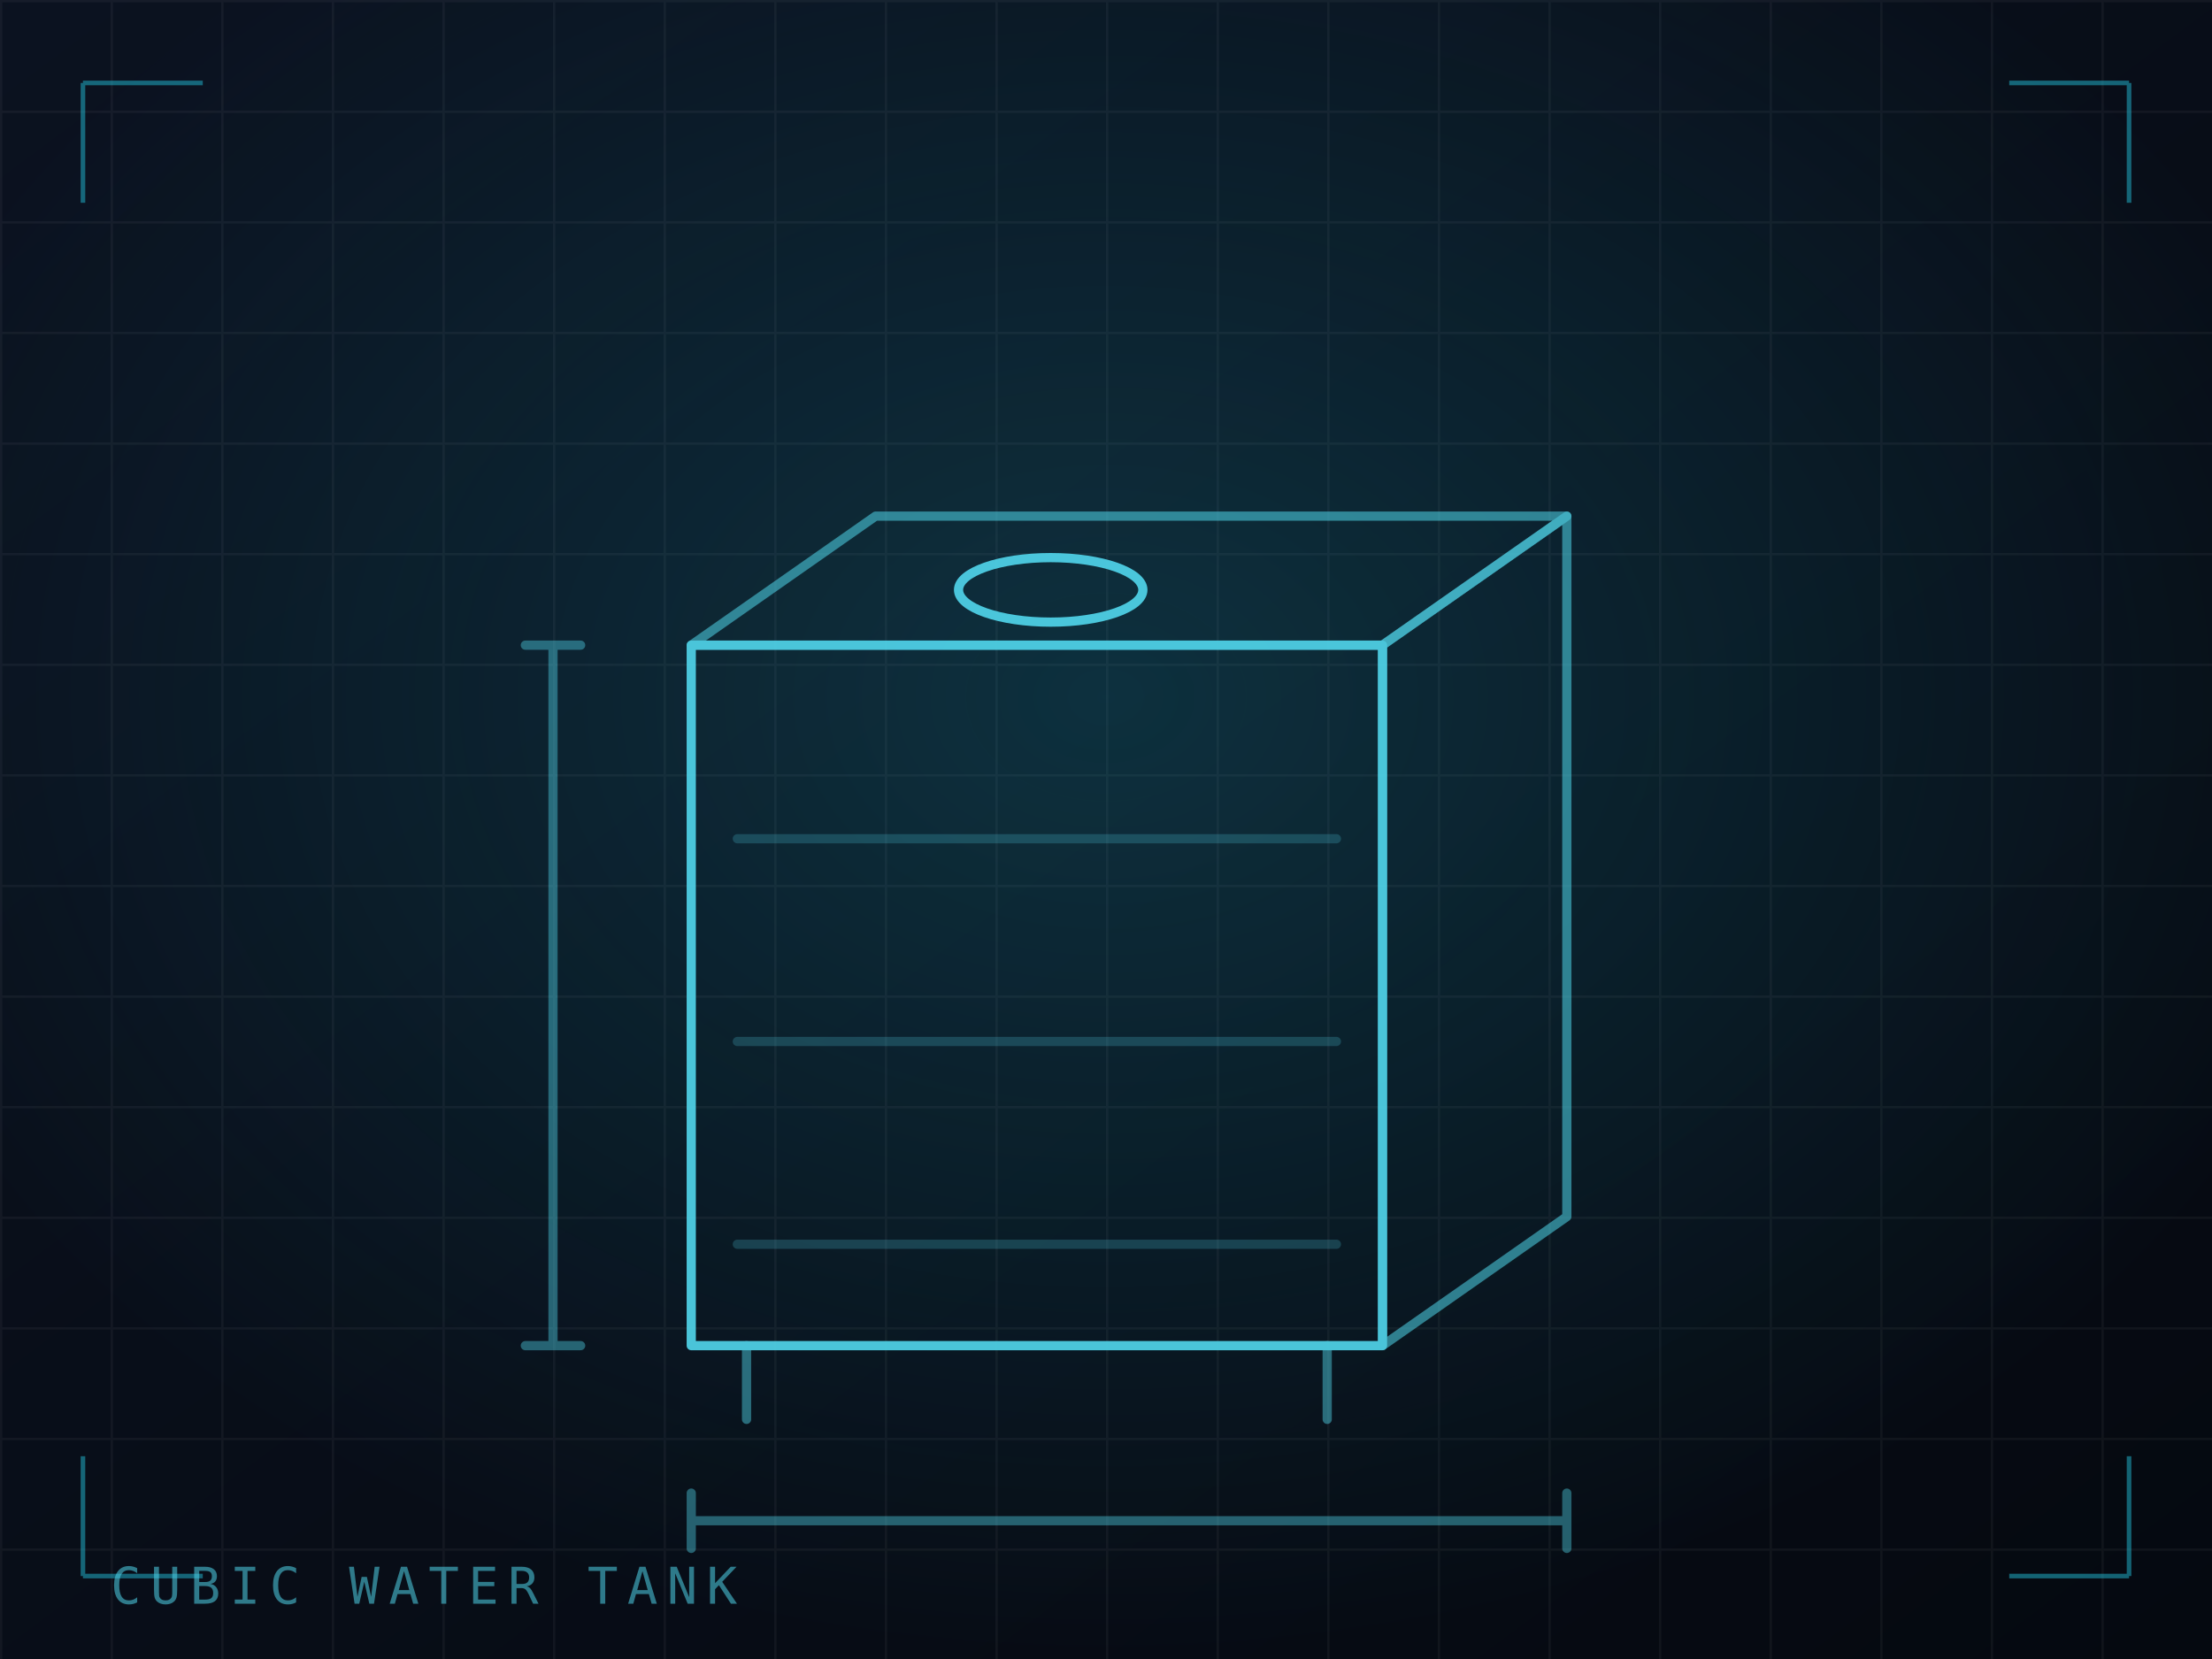
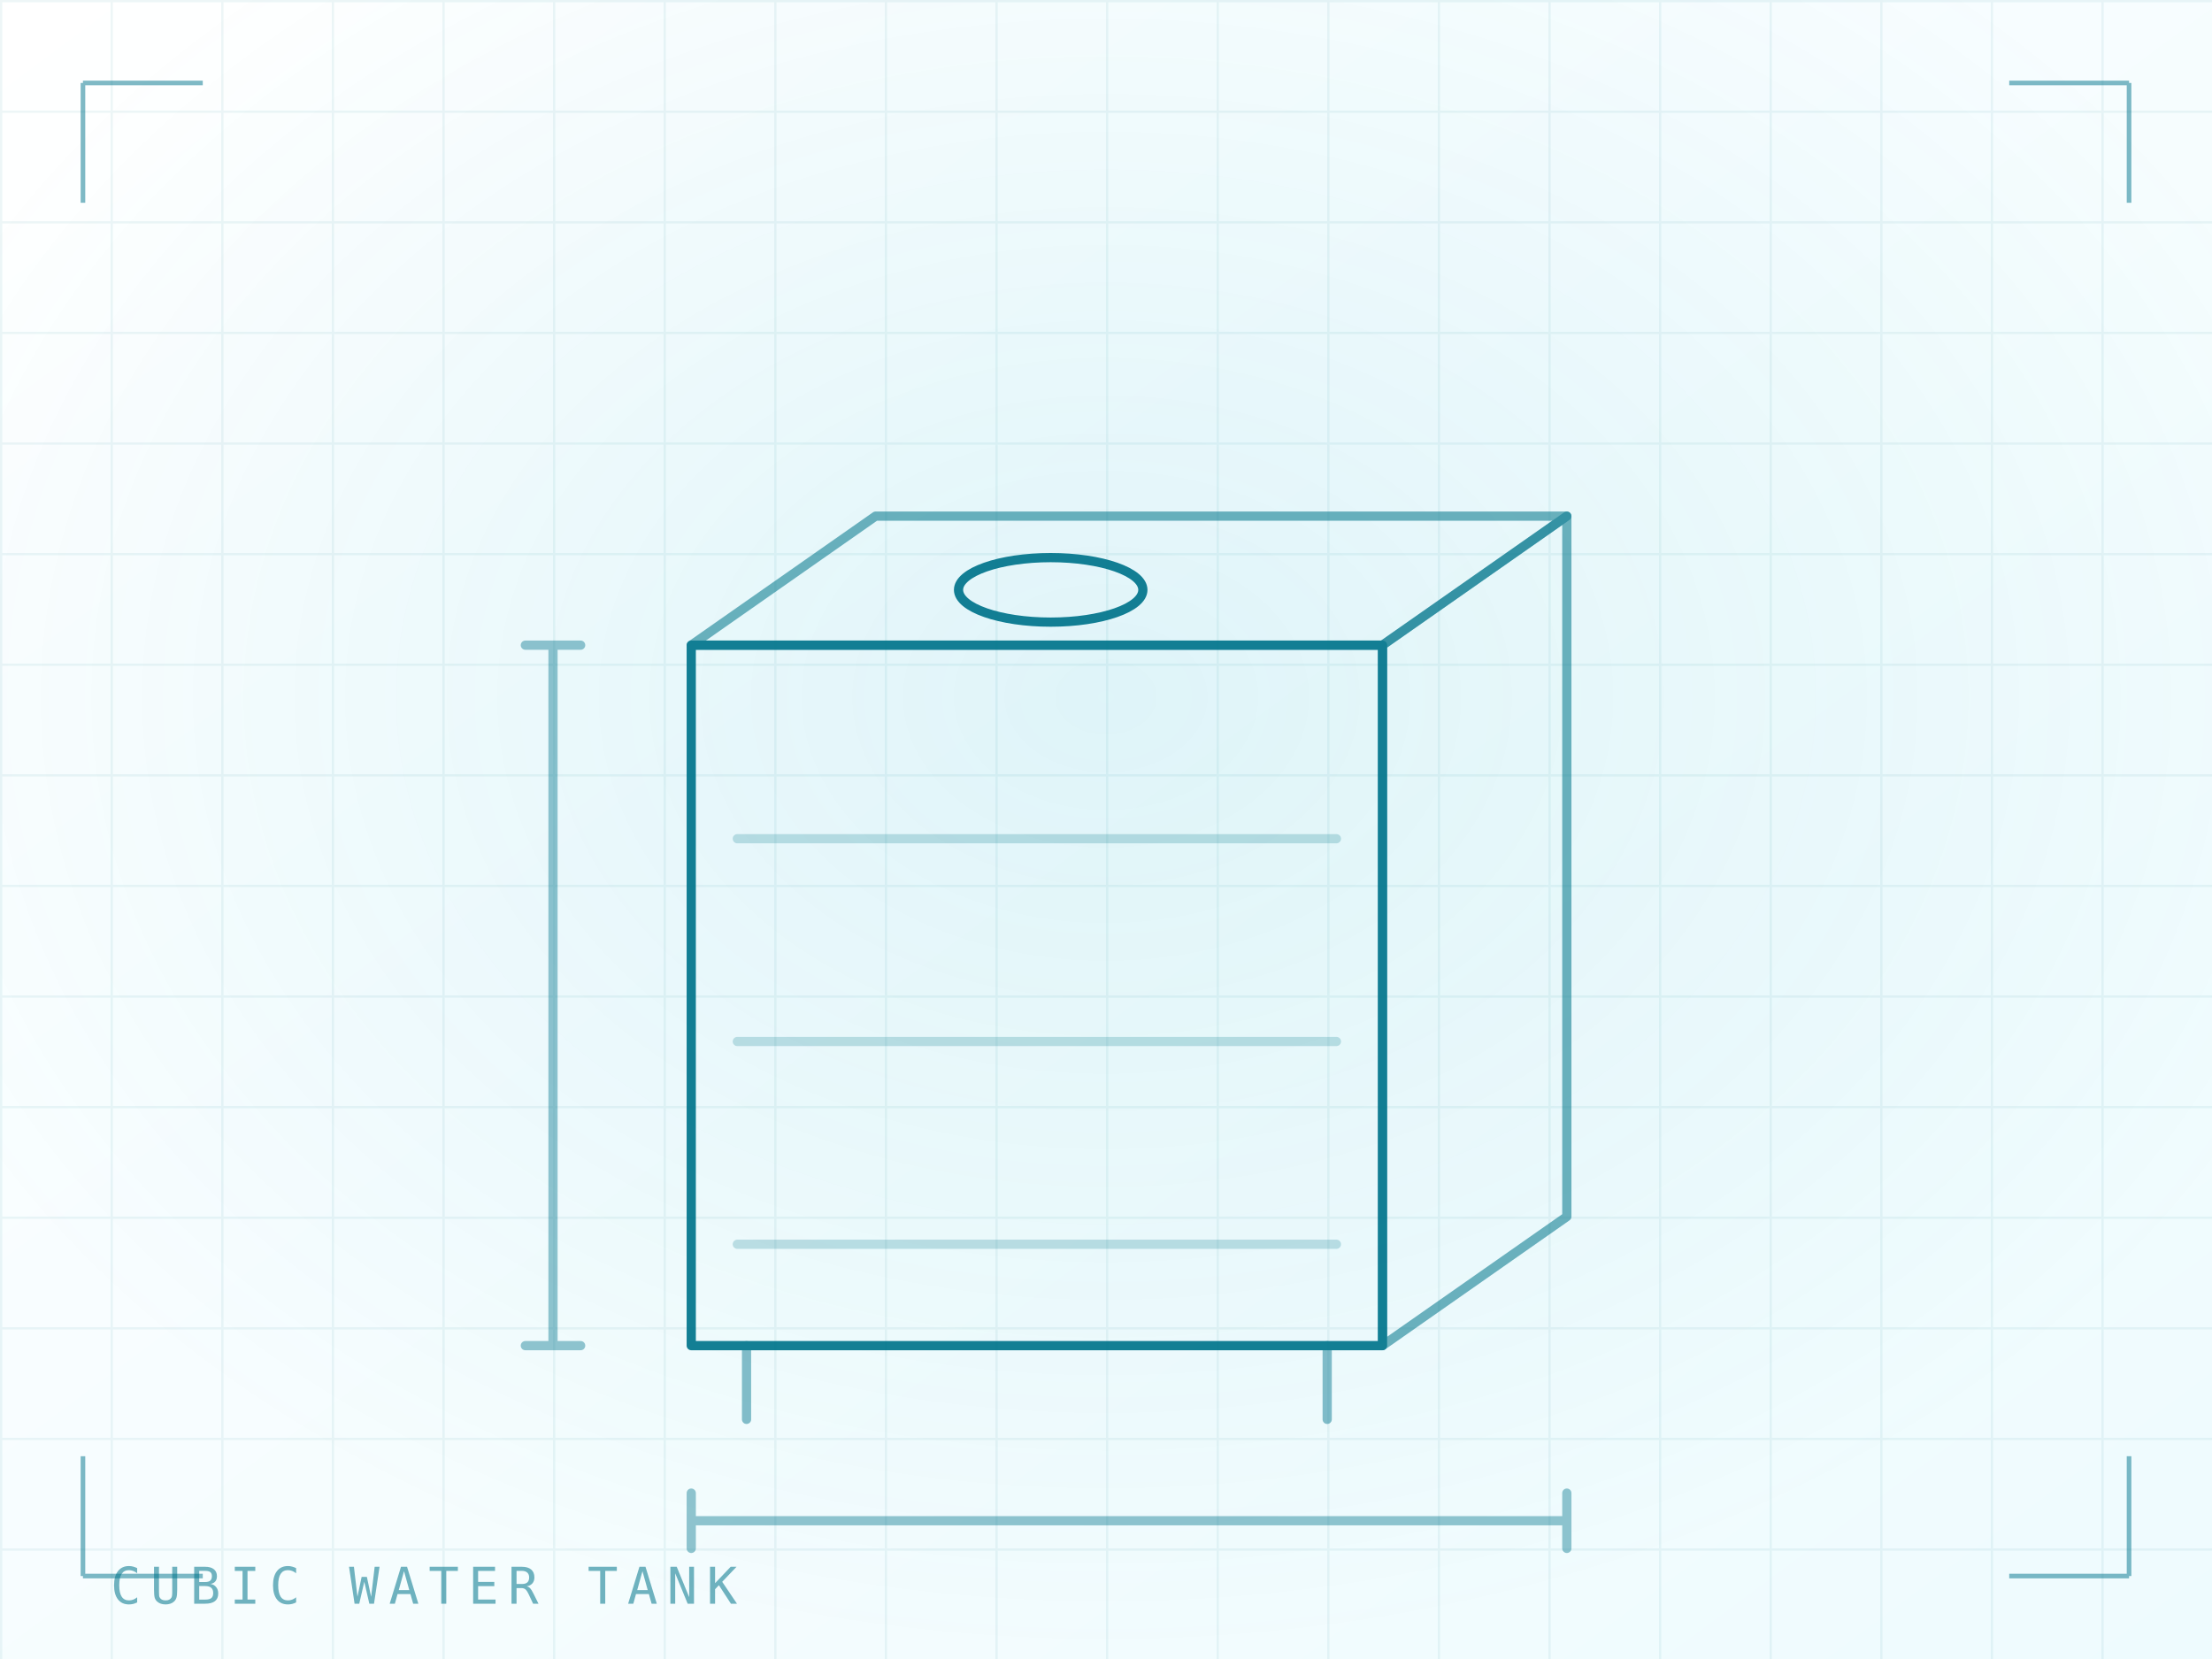
<svg xmlns="http://www.w3.org/2000/svg" viewBox="0 0 480 360" width="480" height="360" role="img" aria-label="CUBIC WATER TANK">
  <defs>
    <linearGradient id="bg-g13" x1="0" y1="0" x2="1" y2="1">
-       <stop offset="0" stop-color="#0b1220" />
-       <stop offset="1" stop-color="#050910" />
+       <stop offset="0" stop-color="#ffffff" />
+       <stop offset="1" stop-color="#eefbfe" />
    </linearGradient>
    <radialGradient id="glow-g13" cx="50%" cy="42%" r="58%">
-       <stop offset="0" stop-color="#22bcd6" stop-opacity=".2" />
-       <stop offset="1" stop-color="#22bcd6" stop-opacity="0" />
+       <stop offset="0" stop-color="#00a6c0" stop-opacity=".10" />
+       <stop offset="1" stop-color="#00a6c0" stop-opacity="0" />
    </radialGradient>
    <pattern id="grid-g13" width="24" height="24" patternUnits="userSpaceOnUse">
-       <path d="M24 0H0v24" fill="none" stroke="#ffffff" stroke-opacity=".045" stroke-width="1" />
+       <path d="M24 0H0v24" fill="none" stroke="#00748b" stroke-opacity=".07" stroke-width="1" />
    </pattern>
  </defs>
  <rect width="480" height="360" fill="url(#bg-g13)" />
  <rect width="480" height="360" fill="url(#grid-g13)" />
  <rect width="480" height="360" fill="url(#glow-g13)" />
-   <g fill="none" stroke="#4fd3e8" stroke-width="2" stroke-linecap="round" stroke-linejoin="round" opacity=".92">
+   <g fill="none" stroke="#00748b" stroke-width="2" stroke-linecap="round" stroke-linejoin="round" opacity=".92">
    <path d="M150 140h150v152H150z" />
    <path d="M300 140l40-28v152l-40 28z" opacity=".6" />
    <path d="M150 140l40-28h150l-40 28z" opacity=".6" />
    <ellipse cx="228" cy="128" rx="20" ry="7" />
    <path d="M160 182h130M160 226h130M160 270h130" opacity=".24" />
    <path d="M162 292v16M288 292v16" opacity=".5" />
    <path d="M120 140v152M114 140h12M114 292h12" opacity=".45" />
    <path d="M150 330h190M150 324v12M340 324v12" opacity=".45" />
  </g>
-   <g fill="none" stroke="#22bcd6" stroke-width="1" opacity=".5">
+   <g fill="none" stroke="#00748b" stroke-width="1" opacity=".5">
    <path d="M18 18h26M18 18v26M462 18h-26M462 18v26M18 342h26M18 342v-26M462 342h-26M462 342v-26" />
  </g>
-   <text x="24" y="348" fill="#4fd3e8" fill-opacity=".55" font-family="ui-monospace, monospace" font-size="11" letter-spacing="2">CUBIC WATER TANK</text>
+   <text x="24" y="348" fill="#00748b" fill-opacity=".55" font-family="ui-monospace, monospace" font-size="11" letter-spacing="2">CUBIC WATER TANK</text>
</svg>
